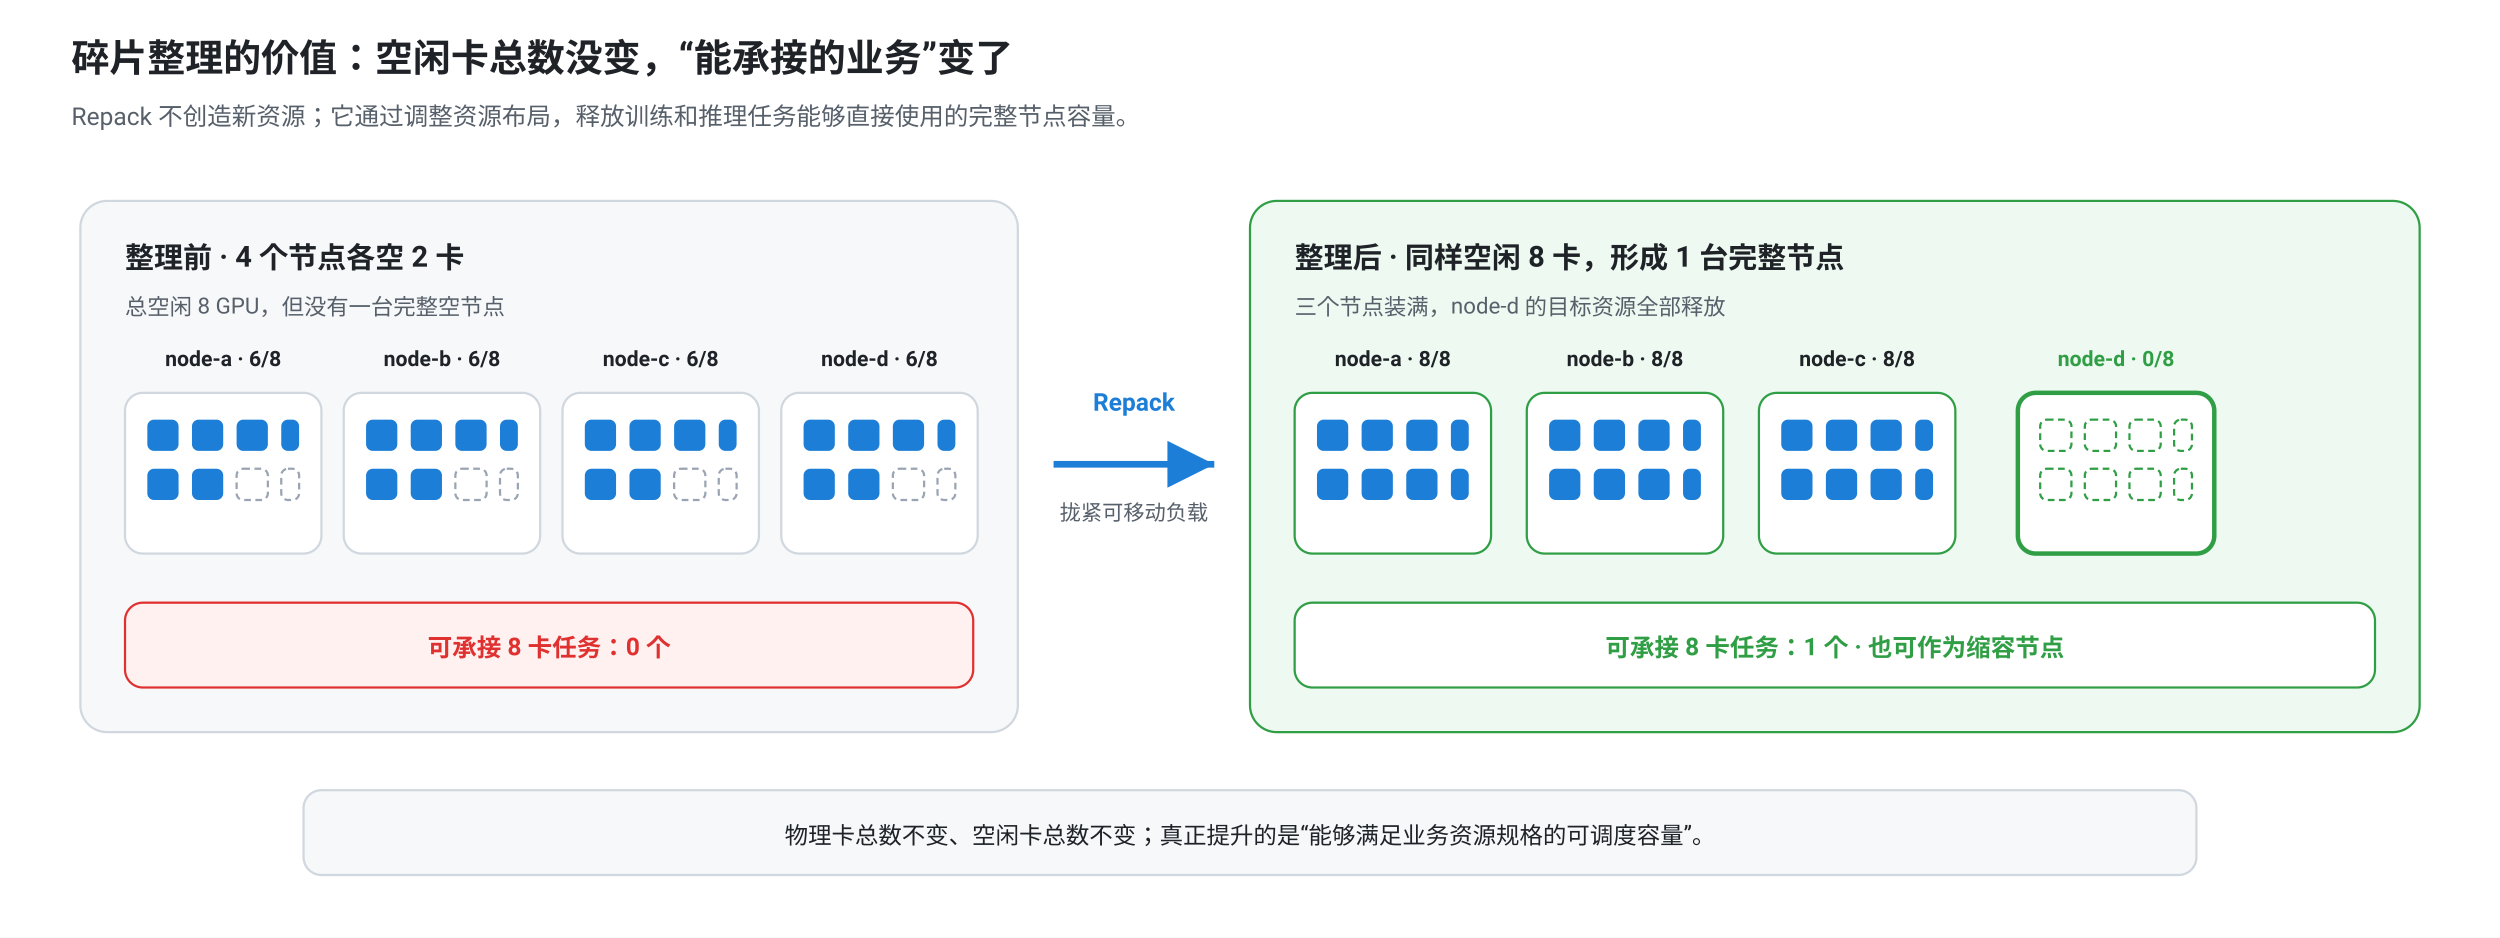
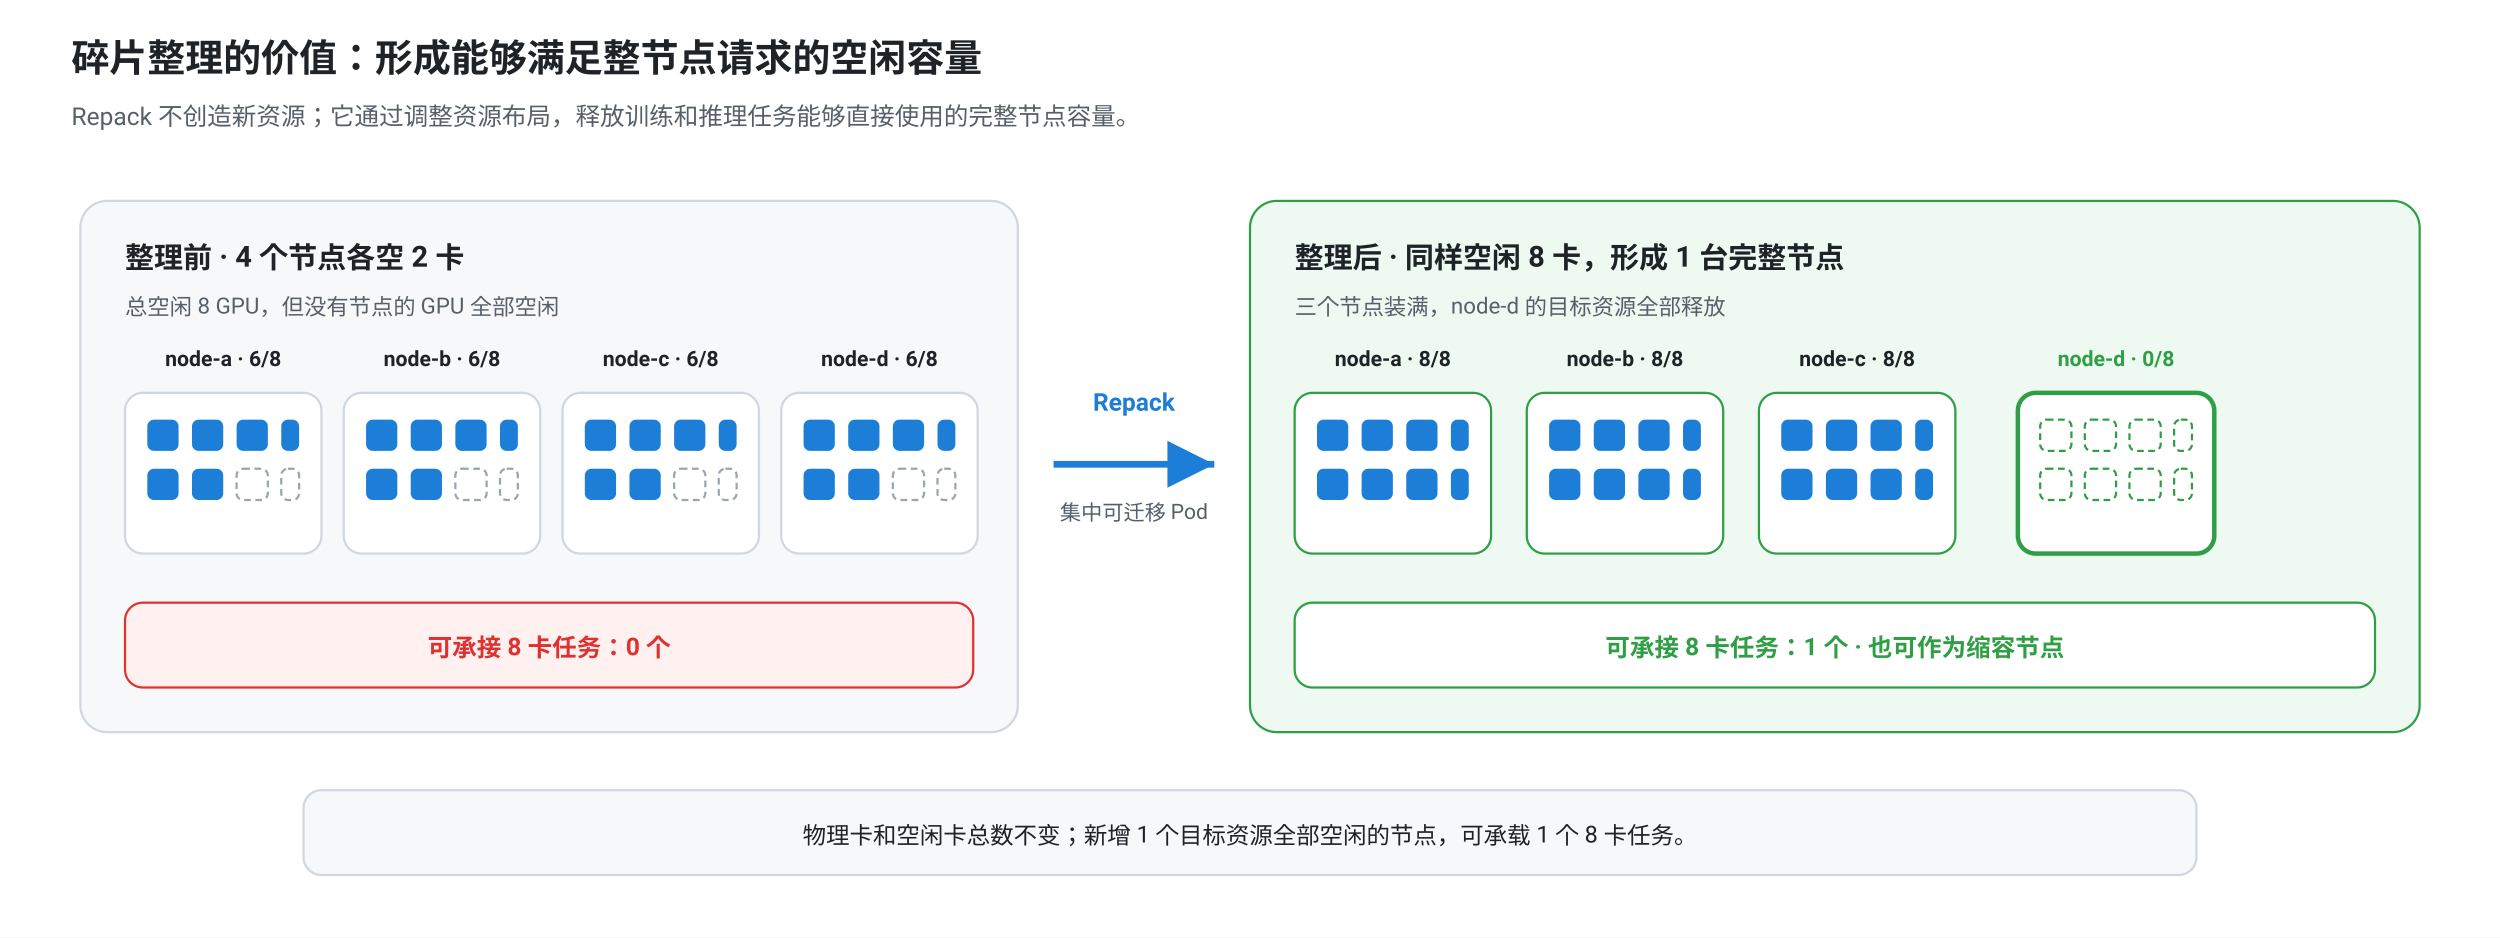
<svg xmlns="http://www.w3.org/2000/svg" viewBox="0 0 1120 420" font-family="-apple-system,BlinkMacSystemFont,'Segoe UI',Roboto,'PingFang SC','Microsoft YaHei',sans-serif" role="img">
  <defs>
    <marker id="a" markerWidth="10" markerHeight="10" refX="7" refY="3.5" orient="auto">
      <path d="M0,0 L7,3.5 L0,7 Z" fill="#1c7ed6" />
    </marker>
  </defs>
  <rect width="1120" height="420" fill="#fff" />
-   <text x="32" y="32" font-size="17" font-weight="700" fill="#1f2328">碎片整理的价值：空闲卡总数没变，“能承接的业务”变了</text>
+   <text x="32" y="32" font-size="17" font-weight="700" fill="#1f2328">碎片整理的价值：形成能够满足整节点请求的空闲容量</text>
  <text x="32" y="56" font-size="11" fill="#57606a">Repack 不创造新资源；它通过调整资源布局，释放训练和推理任务能够直接使用的完整节点容量。</text>
  <rect x="36" y="90" width="420" height="238" rx="12" fill="#f6f8fa" stroke="#d0d7de" />
  <text x="56" y="120" font-size="13" font-weight="700" fill="#1f2328">整理前 · 4 个节点各空 2 卡</text>
-   <text x="56" y="141" font-size="10" fill="#57606a">总空闲 8 GPU，但没有一台完整空节点</text>
+   <text x="56" y="141" font-size="10" fill="#57606a">总空闲 8 GPU，但没有节点的 GPU 全部空闲</text>
  <g transform="translate(56,164)">
    <g>
      <text x="44" y="0" text-anchor="middle" font-size="9.5" font-weight="700" fill="#1f2328">node-a · 6/8</text>
      <rect x="0" y="12" width="88" height="72" rx="8" fill="#fff" stroke="#d0d7de" />
      <g fill="#1c7ed6">
        <rect x="10" y="24" width="14" height="14" rx="3" />
        <rect x="30" y="24" width="14" height="14" rx="3" />
        <rect x="50" y="24" width="14" height="14" rx="3" />
        <rect x="70" y="24" width="8" height="14" rx="3" />
        <rect x="10" y="46" width="14" height="14" rx="3" />
        <rect x="30" y="46" width="14" height="14" rx="3" />
      </g>
      <g fill="#fff" stroke="#9aa4b2" stroke-dasharray="3 2">
        <rect x="50" y="46" width="14" height="14" rx="3" />
        <rect x="70" y="46" width="8" height="14" rx="3" />
      </g>
    </g>
    <g transform="translate(98,0)">
      <text x="44" y="0" text-anchor="middle" font-size="9.5" font-weight="700" fill="#1f2328">node-b · 6/8</text>
      <rect x="0" y="12" width="88" height="72" rx="8" fill="#fff" stroke="#d0d7de" />
      <g fill="#1c7ed6">
        <rect x="10" y="24" width="14" height="14" rx="3" />
        <rect x="30" y="24" width="14" height="14" rx="3" />
        <rect x="50" y="24" width="14" height="14" rx="3" />
        <rect x="70" y="24" width="8" height="14" rx="3" />
        <rect x="10" y="46" width="14" height="14" rx="3" />
        <rect x="30" y="46" width="14" height="14" rx="3" />
      </g>
      <g fill="#fff" stroke="#9aa4b2" stroke-dasharray="3 2">
        <rect x="50" y="46" width="14" height="14" rx="3" />
        <rect x="70" y="46" width="8" height="14" rx="3" />
      </g>
    </g>
    <g transform="translate(196,0)">
      <text x="44" y="0" text-anchor="middle" font-size="9.5" font-weight="700" fill="#1f2328">node-c · 6/8</text>
      <rect x="0" y="12" width="88" height="72" rx="8" fill="#fff" stroke="#d0d7de" />
      <g fill="#1c7ed6">
        <rect x="10" y="24" width="14" height="14" rx="3" />
        <rect x="30" y="24" width="14" height="14" rx="3" />
        <rect x="50" y="24" width="14" height="14" rx="3" />
        <rect x="70" y="24" width="8" height="14" rx="3" />
        <rect x="10" y="46" width="14" height="14" rx="3" />
        <rect x="30" y="46" width="14" height="14" rx="3" />
      </g>
      <g fill="#fff" stroke="#9aa4b2" stroke-dasharray="3 2">
        <rect x="50" y="46" width="14" height="14" rx="3" />
        <rect x="70" y="46" width="8" height="14" rx="3" />
      </g>
    </g>
    <g transform="translate(294,0)">
      <text x="44" y="0" text-anchor="middle" font-size="9.5" font-weight="700" fill="#1f2328">node-d · 6/8</text>
      <rect x="0" y="12" width="88" height="72" rx="8" fill="#fff" stroke="#d0d7de" />
      <g fill="#1c7ed6">
        <rect x="10" y="24" width="14" height="14" rx="3" />
        <rect x="30" y="24" width="14" height="14" rx="3" />
        <rect x="50" y="24" width="14" height="14" rx="3" />
        <rect x="70" y="24" width="8" height="14" rx="3" />
        <rect x="10" y="46" width="14" height="14" rx="3" />
        <rect x="30" y="46" width="14" height="14" rx="3" />
      </g>
      <g fill="#fff" stroke="#9aa4b2" stroke-dasharray="3 2">
        <rect x="50" y="46" width="14" height="14" rx="3" />
        <rect x="70" y="46" width="8" height="14" rx="3" />
      </g>
    </g>
  </g>
  <rect x="56" y="270" width="380" height="38" rx="8" fill="#fff1f0" stroke="#e03131" />
  <text x="246" y="294" text-anchor="middle" font-size="11" font-weight="700" fill="#e03131">可承接 8 卡任务：0 个</text>
  <path d="M472,208 L544,208" fill="none" stroke="#1c7ed6" stroke-width="3" marker-end="url(#a)" />
  <text x="508" y="184" text-anchor="middle" font-size="11" font-weight="700" fill="#1c7ed6">Repack</text>
-   <text x="508" y="233" text-anchor="middle" font-size="9.5" fill="#57606a">拢紧可移动负载</text>
+   <text x="508" y="233" text-anchor="middle" font-size="9.5" fill="#57606a">集中可迁移 Pod</text>
  <rect x="560" y="90" width="524" height="238" rx="12" fill="#edf9f1" stroke="#2f9e44" />
  <text x="580" y="120" font-size="13" font-weight="700" fill="#1f2328">整理后 · 同样空闲 8 卡，形成 1 台完整节点</text>
  <text x="580" y="141" font-size="10" fill="#57606a">三个节点装满，node-d 的目标资源全部释放</text>
  <g transform="translate(580,164)">
    <g>
      <text x="44" y="0" text-anchor="middle" font-size="9.5" font-weight="700" fill="#1f2328">node-a · 8/8</text>
      <rect x="0" y="12" width="88" height="72" rx="8" fill="#fff" stroke="#2f9e44" />
      <g fill="#1c7ed6">
        <rect x="10" y="24" width="14" height="14" rx="3" />
        <rect x="30" y="24" width="14" height="14" rx="3" />
        <rect x="50" y="24" width="14" height="14" rx="3" />
        <rect x="70" y="24" width="8" height="14" rx="3" />
        <rect x="10" y="46" width="14" height="14" rx="3" />
        <rect x="30" y="46" width="14" height="14" rx="3" />
        <rect x="50" y="46" width="14" height="14" rx="3" />
        <rect x="70" y="46" width="8" height="14" rx="3" />
      </g>
    </g>
    <g transform="translate(104,0)">
      <text x="44" y="0" text-anchor="middle" font-size="9.5" font-weight="700" fill="#1f2328">node-b · 8/8</text>
      <rect x="0" y="12" width="88" height="72" rx="8" fill="#fff" stroke="#2f9e44" />
      <g fill="#1c7ed6">
        <rect x="10" y="24" width="14" height="14" rx="3" />
        <rect x="30" y="24" width="14" height="14" rx="3" />
        <rect x="50" y="24" width="14" height="14" rx="3" />
        <rect x="70" y="24" width="8" height="14" rx="3" />
        <rect x="10" y="46" width="14" height="14" rx="3" />
        <rect x="30" y="46" width="14" height="14" rx="3" />
        <rect x="50" y="46" width="14" height="14" rx="3" />
        <rect x="70" y="46" width="8" height="14" rx="3" />
      </g>
    </g>
    <g transform="translate(208,0)">
      <text x="44" y="0" text-anchor="middle" font-size="9.5" font-weight="700" fill="#1f2328">node-c · 8/8</text>
      <rect x="0" y="12" width="88" height="72" rx="8" fill="#fff" stroke="#2f9e44" />
      <g fill="#1c7ed6">
        <rect x="10" y="24" width="14" height="14" rx="3" />
        <rect x="30" y="24" width="14" height="14" rx="3" />
        <rect x="50" y="24" width="14" height="14" rx="3" />
        <rect x="70" y="24" width="8" height="14" rx="3" />
        <rect x="10" y="46" width="14" height="14" rx="3" />
        <rect x="30" y="46" width="14" height="14" rx="3" />
        <rect x="50" y="46" width="14" height="14" rx="3" />
        <rect x="70" y="46" width="8" height="14" rx="3" />
      </g>
    </g>
    <g transform="translate(324,0)">
      <text x="44" y="0" text-anchor="middle" font-size="9.5" font-weight="700" fill="#2f9e44">node-d · 0/8</text>
      <rect x="0" y="12" width="88" height="72" rx="8" fill="#fff" stroke="#2f9e44" stroke-width="2" />
      <g fill="#fff" stroke="#2f9e44" stroke-dasharray="3 2">
        <rect x="10" y="24" width="14" height="14" rx="3" />
        <rect x="30" y="24" width="14" height="14" rx="3" />
        <rect x="50" y="24" width="14" height="14" rx="3" />
        <rect x="70" y="24" width="8" height="14" rx="3" />
        <rect x="10" y="46" width="14" height="14" rx="3" />
        <rect x="30" y="46" width="14" height="14" rx="3" />
        <rect x="50" y="46" width="14" height="14" rx="3" />
        <rect x="70" y="46" width="8" height="14" rx="3" />
      </g>
    </g>
  </g>
  <rect x="580" y="270" width="484" height="38" rx="8" fill="#fff" stroke="#2f9e44" />
  <text x="822" y="294" text-anchor="middle" font-size="11" font-weight="700" fill="#2f9e44">可承接 8 卡任务：1 个 · 也可作为缩容节点</text>
  <rect x="136" y="354" width="848" height="38" rx="8" fill="#f6f8fa" stroke="#d0d7de" />
-   <text x="560" y="378" text-anchor="middle" font-size="10.5" fill="#1f2328">物理卡总数不变、空闲卡总数不变；真正提升的是“能够满足业务资源规格的可调度容量”。</text>
+   <text x="560" y="378" text-anchor="middle" font-size="10.5" fill="#1f2328">物理卡和空闲卡总数不变；新增 1 个目标资源全部空闲的节点，可承载 1 个 8 卡任务。</text>
</svg>
